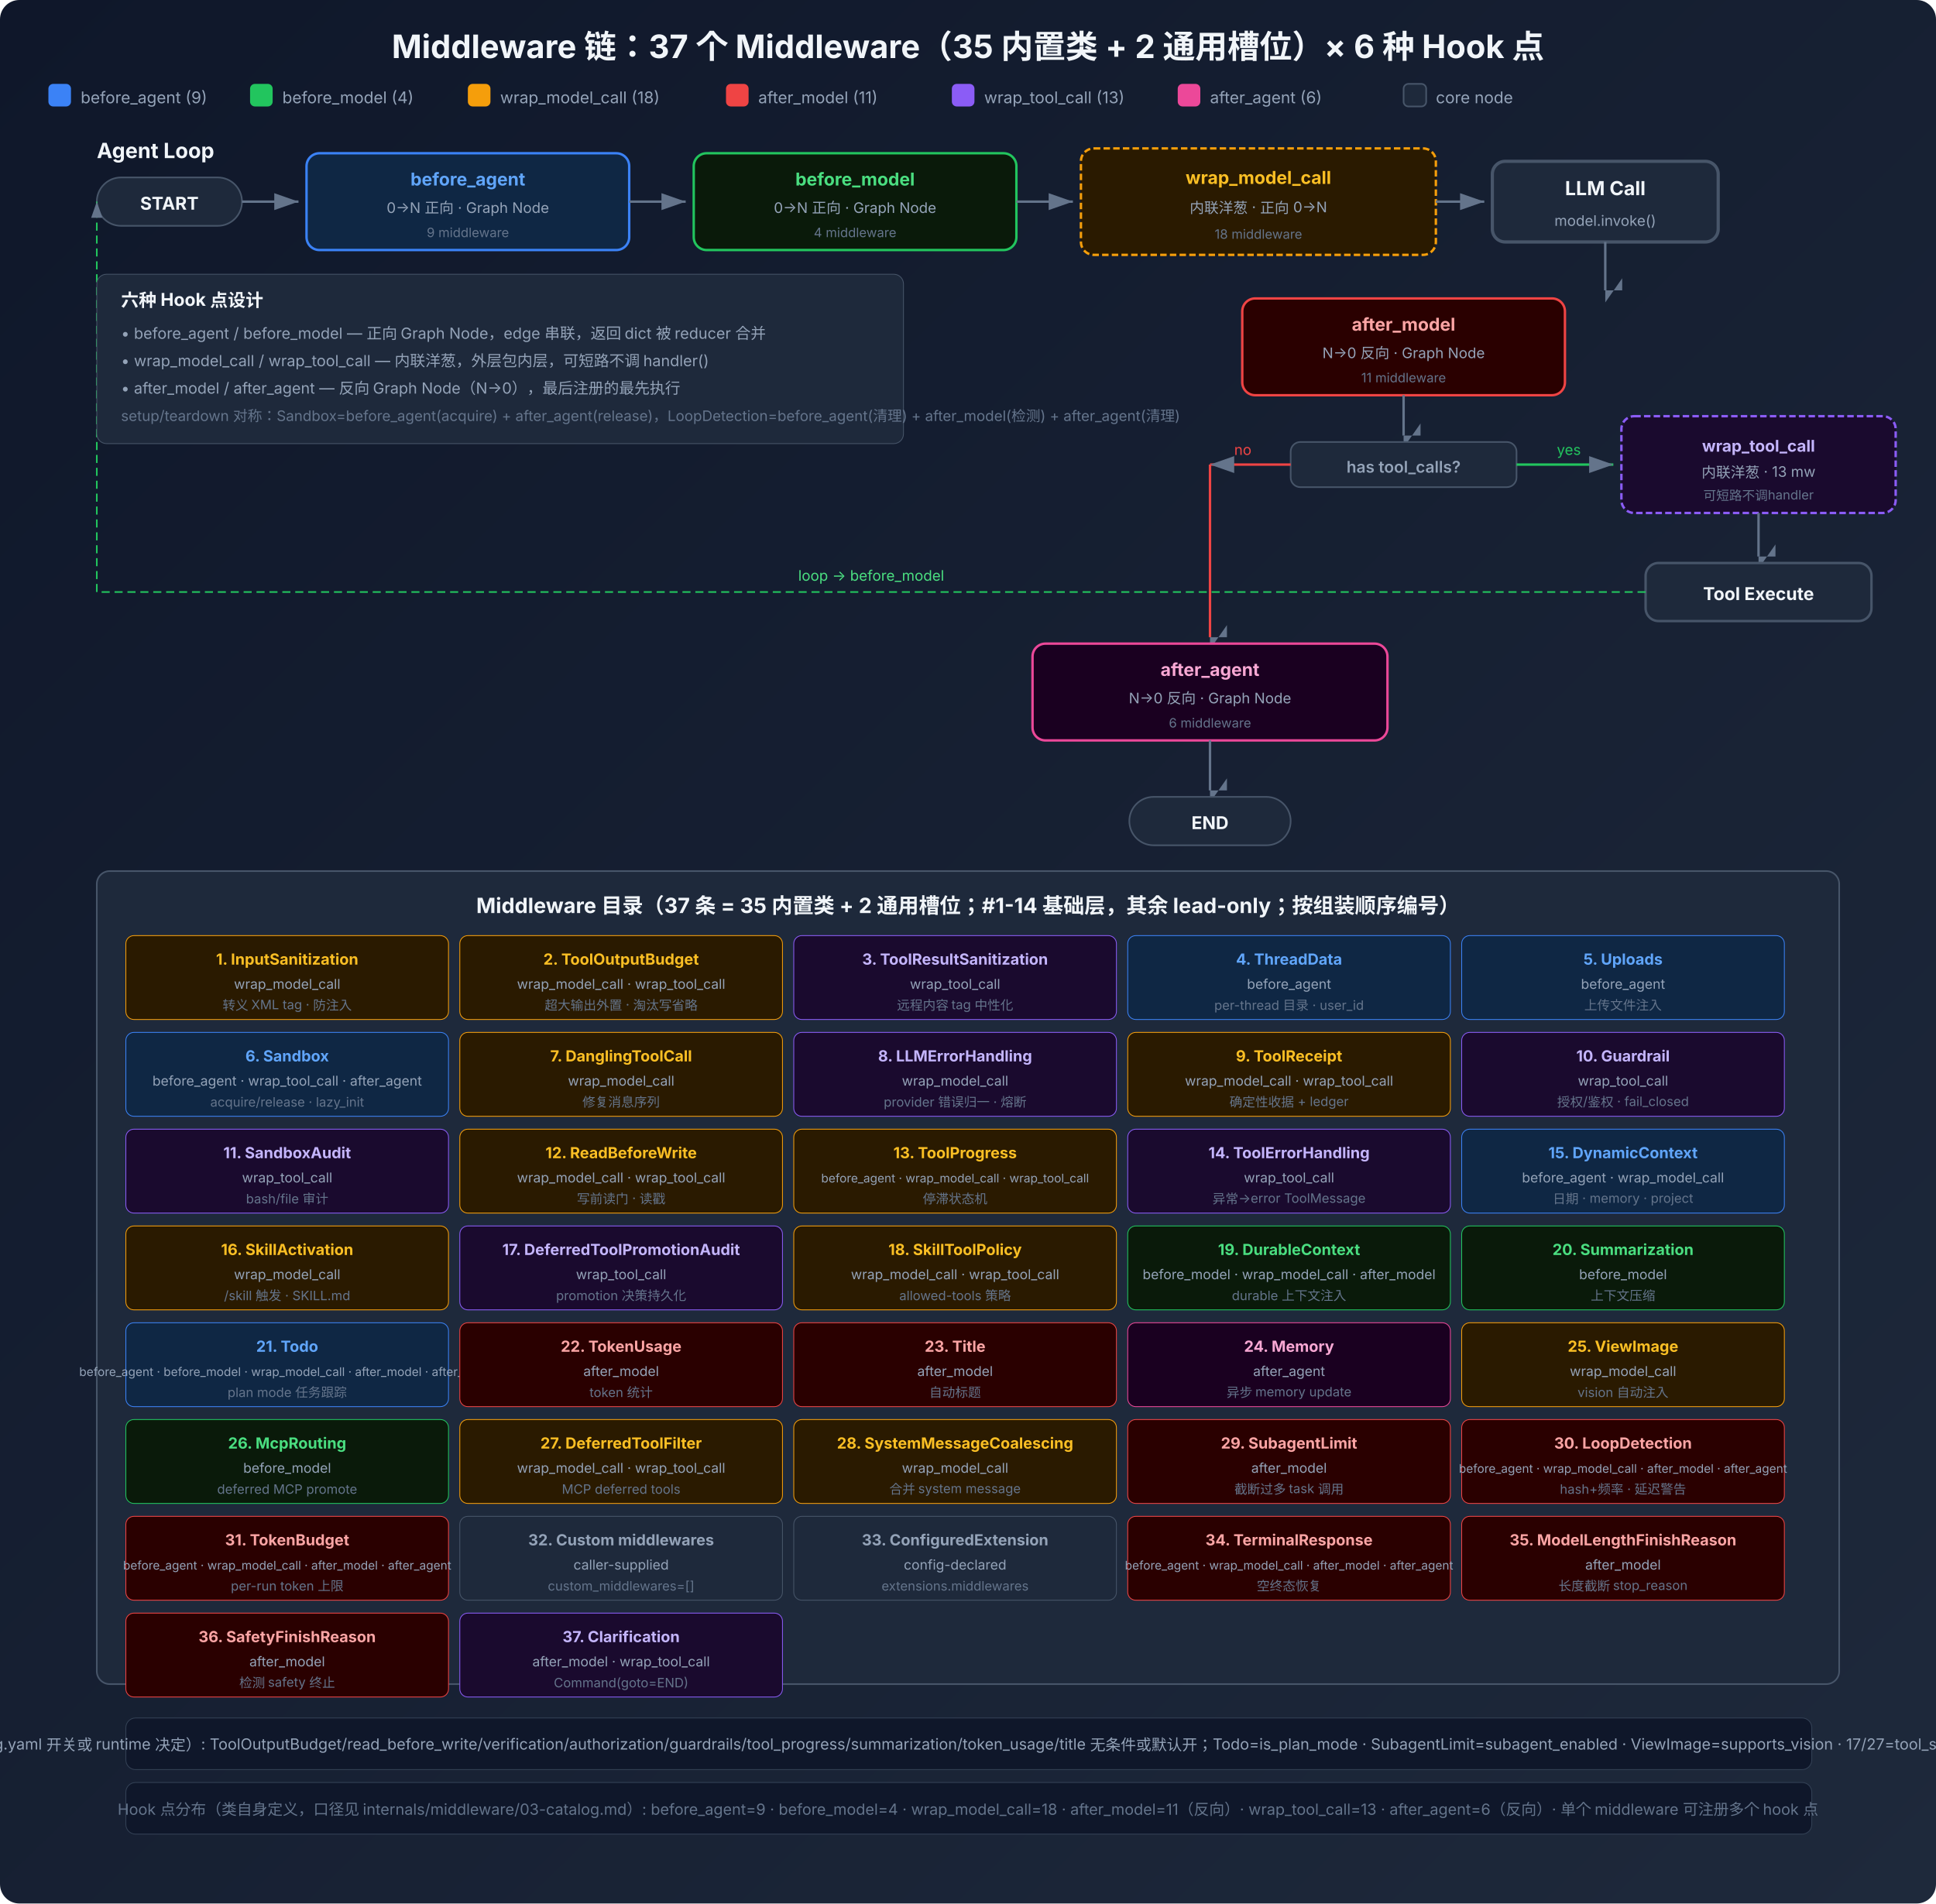
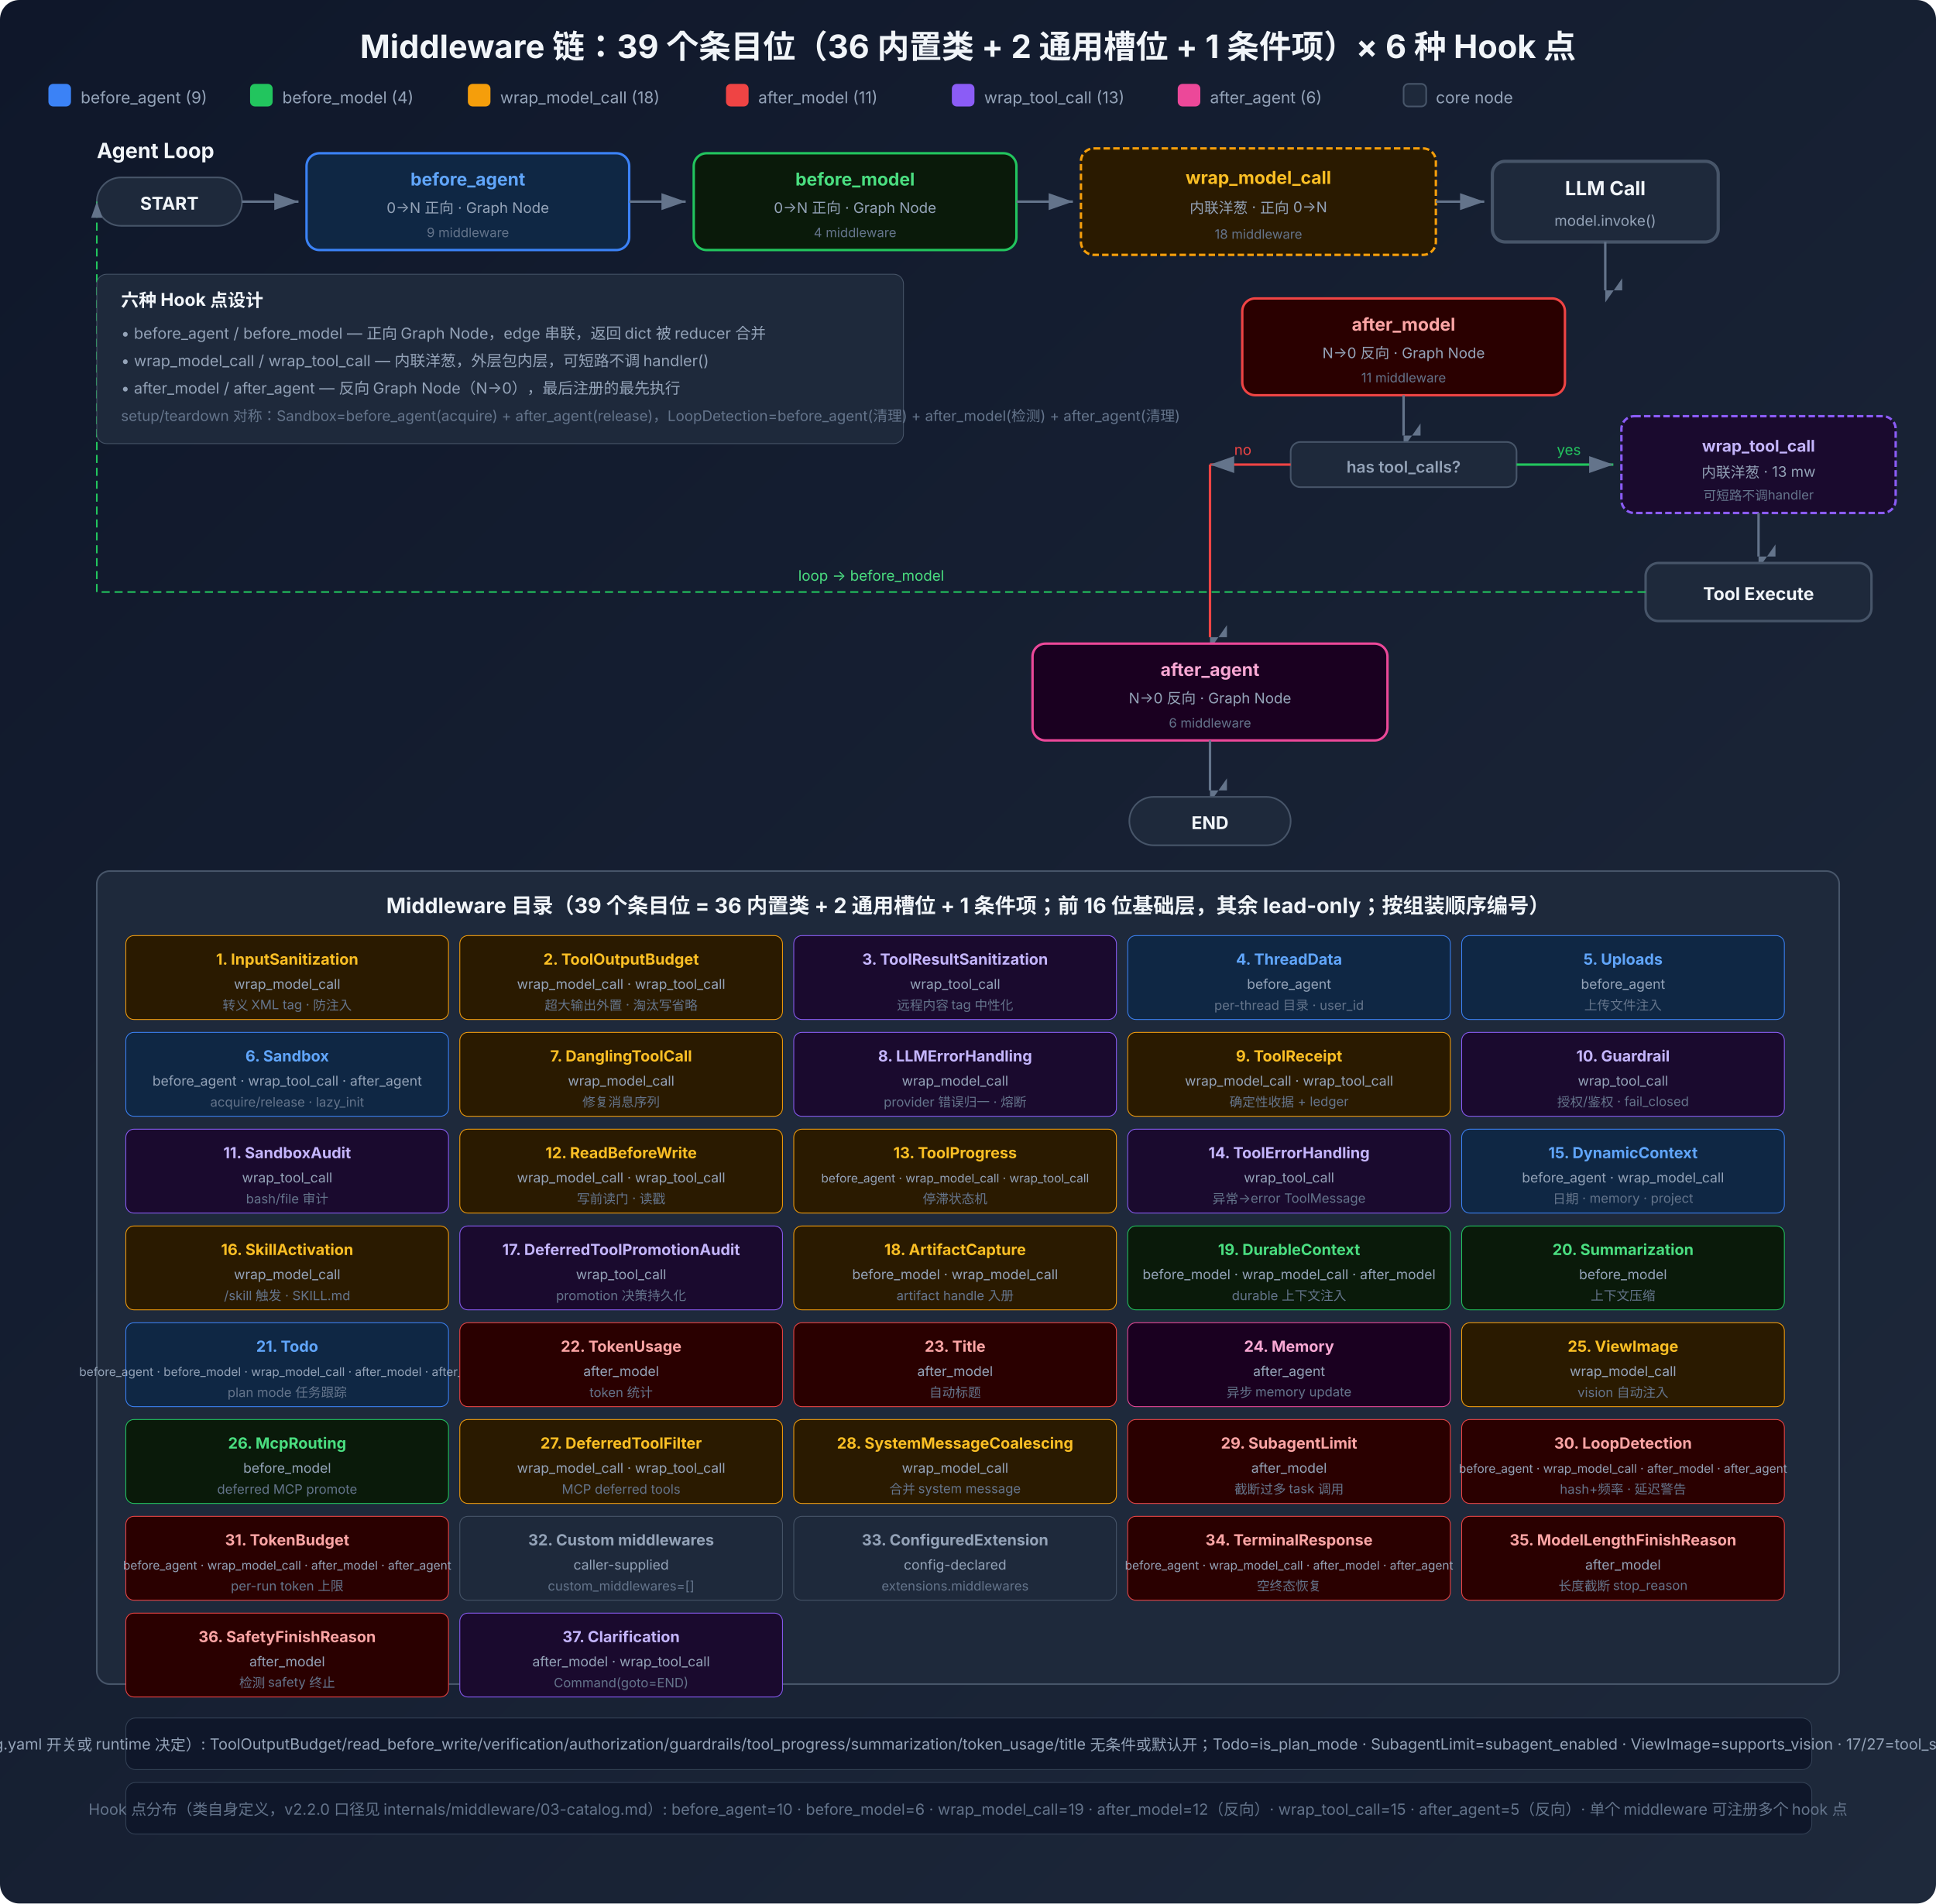
<svg xmlns="http://www.w3.org/2000/svg" viewBox="0 0 1200 1180" font-family="system-ui, -apple-system, sans-serif">
  <defs>
    <marker id="arrowDown" markerWidth="10" markerHeight="7" refX="5" refY="7" orient="auto">
      <polygon points="0 0, 10 7, 5 7, 5 0" fill="#64748b" />
    </marker>
    <marker id="arrowRight" markerWidth="10" markerHeight="7" refX="10" refY="3.5" orient="auto">
      <polygon points="0 0, 10 3.5, 0 7" fill="#64748b" />
    </marker>
    <linearGradient id="bg" x1="0%" y1="0%" x2="100%" y2="100%">
      <stop offset="0%" style="stop-color:#0f172a" />
      <stop offset="100%" style="stop-color:#1e293b" />
    </linearGradient>
    <filter id="shadow">
      <feDropShadow dx="0" dy="2" stdDeviation="3" flood-opacity="0.3" />
    </filter>
  </defs>
  <rect width="1200" height="1180" rx="12" fill="url(#bg)" />
-   <text x="600" y="36" text-anchor="middle" fill="#f1f5f9" font-size="20" font-weight="bold">Middleware 链：37 个 Middleware（35 内置类 + 2 通用槽位）× 6 种 Hook 点</text>
+   <text x="600" y="36" text-anchor="middle" fill="#f1f5f9" font-size="20" font-weight="bold">Middleware 链：39 个条目位（36 内置类 + 2 通用槽位 + 1 条件项）× 6 种 Hook 点</text>
  <rect x="30" y="52" width="14" height="14" rx="3" fill="#3b82f6" />
  <text x="50" y="64" fill="#94a3b8" font-size="10">before_agent (9)</text>
  <rect x="155" y="52" width="14" height="14" rx="3" fill="#22c55e" />
  <text x="175" y="64" fill="#94a3b8" font-size="10">before_model (4)</text>
  <rect x="290" y="52" width="14" height="14" rx="3" fill="#f59e0b" />
  <text x="310" y="64" fill="#94a3b8" font-size="10">wrap_model_call (18)</text>
  <rect x="450" y="52" width="14" height="14" rx="3" fill="#ef4444" />
  <text x="470" y="64" fill="#94a3b8" font-size="10">after_model (11)</text>
  <rect x="590" y="52" width="14" height="14" rx="3" fill="#8b5cf6" />
  <text x="610" y="64" fill="#94a3b8" font-size="10">wrap_tool_call (13)</text>
  <rect x="730" y="52" width="14" height="14" rx="3" fill="#ec4899" />
  <text x="750" y="64" fill="#94a3b8" font-size="10">after_agent (6)</text>
  <rect x="870" y="52" width="14" height="14" rx="3" fill="#1e293b" stroke="#475569" stroke-width="1" />
  <text x="890" y="64" fill="#94a3b8" font-size="10">core node</text>
  <text x="60" y="98" fill="#f1f5f9" font-size="13" font-weight="bold">Agent Loop</text>
  <rect x="60" y="110" width="90" height="30" rx="15" fill="#1e293b" stroke="#475569" stroke-width="1" />
  <text x="105" y="130" text-anchor="middle" fill="#f1f5f9" font-size="11" font-weight="bold">START</text>
  <line x1="150" y1="125" x2="185" y2="125" stroke="#64748b" stroke-width="1.5" marker-end="url(#arrowRight)" />
  <rect x="190" y="95" width="200" height="60" rx="8" fill="#0f2744" stroke="#3b82f6" stroke-width="1.5" />
  <text x="290" y="115" text-anchor="middle" fill="#60a5fa" font-size="11" font-weight="bold">before_agent</text>
  <text x="290" y="132" text-anchor="middle" fill="#94a3b8" font-size="9">0→N 正向 · Graph Node</text>
  <text x="290" y="147" text-anchor="middle" fill="#64748b" font-size="8">9 middleware</text>
  <line x1="390" y1="125" x2="425" y2="125" stroke="#64748b" stroke-width="1.5" marker-end="url(#arrowRight)" />
  <rect x="430" y="95" width="200" height="60" rx="8" fill="#0a1a0a" stroke="#22c55e" stroke-width="1.5" />
  <text x="530" y="115" text-anchor="middle" fill="#4ade80" font-size="11" font-weight="bold">before_model</text>
  <text x="530" y="132" text-anchor="middle" fill="#94a3b8" font-size="9">0→N 正向 · Graph Node</text>
  <text x="530" y="147" text-anchor="middle" fill="#64748b" font-size="8">4 middleware</text>
  <line x1="630" y1="125" x2="665" y2="125" stroke="#64748b" stroke-width="1.5" marker-end="url(#arrowRight)" />
  <rect x="670" y="92" width="220" height="66" rx="8" fill="#2a1a00" stroke="#f59e0b" stroke-width="1.5" stroke-dasharray="4,2" />
  <text x="780" y="114" text-anchor="middle" fill="#fbbf24" font-size="11" font-weight="bold">wrap_model_call</text>
  <text x="780" y="132" text-anchor="middle" fill="#94a3b8" font-size="9">内联洋葱 · 正向 0→N</text>
  <text x="780" y="148" text-anchor="middle" fill="#64748b" font-size="8">18 middleware</text>
  <line x1="890" y1="125" x2="920" y2="125" stroke="#64748b" stroke-width="1.5" marker-end="url(#arrowRight)" />
  <rect x="925" y="100" width="140" height="50" rx="8" fill="#1e293b" stroke="#475569" stroke-width="2" />
  <text x="995" y="121" text-anchor="middle" fill="#f1f5f9" font-size="12" font-weight="bold">LLM Call</text>
  <text x="995" y="140" text-anchor="middle" fill="#94a3b8" font-size="9">model.invoke()</text>
  <line x1="995" y1="150" x2="995" y2="180" stroke="#64748b" stroke-width="1.5" marker-end="url(#arrowDown)" />
  <rect x="770" y="185" width="200" height="60" rx="8" fill="#2a0000" stroke="#ef4444" stroke-width="1.5" />
  <text x="870" y="205" text-anchor="middle" fill="#fca5a5" font-size="11" font-weight="bold">after_model</text>
  <text x="870" y="222" text-anchor="middle" fill="#94a3b8" font-size="9">N→0 反向 · Graph Node</text>
  <text x="870" y="237" text-anchor="middle" fill="#64748b" font-size="8">11 middleware</text>
  <line x1="870" y1="245" x2="870" y2="270" stroke="#64748b" stroke-width="1.5" marker-end="url(#arrowDown)" />
  <rect x="800" y="274" width="140" height="28" rx="6" fill="#1e293b" stroke="#475569" stroke-width="1" />
  <text x="870" y="293" text-anchor="middle" fill="#94a3b8" font-size="10" font-weight="600">has tool_calls?</text>
  <line x1="940" y1="288" x2="1000" y2="288" stroke="#22c55e" stroke-width="1.5" marker-end="url(#arrowRight)" />
  <text x="965" y="282" fill="#22c55e" font-size="9">yes</text>
  <rect x="1005" y="258" width="170" height="60" rx="8" fill="#1a0a2e" stroke="#8b5cf6" stroke-width="1.5" stroke-dasharray="4,2" />
  <text x="1090" y="280" text-anchor="middle" fill="#c4b5fd" font-size="10" font-weight="bold">wrap_tool_call</text>
  <text x="1090" y="296" text-anchor="middle" fill="#94a3b8" font-size="9">内联洋葱 · 13 mw</text>
  <text x="1090" y="310" text-anchor="middle" fill="#64748b" font-size="8">可短路不调handler</text>
  <line x1="1090" y1="318" x2="1090" y2="345" stroke="#64748b" stroke-width="1.5" marker-end="url(#arrowDown)" />
  <rect x="1020" y="349" width="140" height="36" rx="8" fill="#1e293b" stroke="#475569" stroke-width="1.5" />
  <text x="1090" y="372" text-anchor="middle" fill="#f1f5f9" font-size="11" font-weight="bold">Tool Execute</text>
  <line x1="1020" y1="367" x2="60" y2="367" stroke="#22c55e" stroke-width="1" stroke-dasharray="5,3" />
  <line x1="60" y1="367" x2="60" y2="125" stroke="#22c55e" stroke-width="1" stroke-dasharray="5,3" marker-end="url(#arrowRight)" />
  <text x="540" y="360" text-anchor="middle" fill="#4ade80" font-size="9">loop → before_model</text>
  <line x1="800" y1="288" x2="750" y2="288" stroke="#ef4444" stroke-width="1.5" marker-end="url(#arrowRight)" />
  <text x="765" y="282" fill="#ef4444" font-size="9">no</text>
  <line x1="750" y1="288" x2="750" y2="395" stroke="#ef4444" stroke-width="1.5" marker-end="url(#arrowDown)" />
  <rect x="640" y="399" width="220" height="60" rx="8" fill="#1a0020" stroke="#ec4899" stroke-width="1.5" />
  <text x="750" y="419" text-anchor="middle" fill="#f9a8d4" font-size="11" font-weight="bold">after_agent</text>
  <text x="750" y="436" text-anchor="middle" fill="#94a3b8" font-size="9">N→0 反向 · Graph Node</text>
  <text x="750" y="451" text-anchor="middle" fill="#64748b" font-size="8">6 middleware</text>
  <line x1="750" y1="459" x2="750" y2="490" stroke="#64748b" stroke-width="1.5" marker-end="url(#arrowDown)" />
  <rect x="700" y="494" width="100" height="30" rx="15" fill="#1e293b" stroke="#475569" stroke-width="1" />
  <text x="750" y="514" text-anchor="middle" fill="#f1f5f9" font-size="11" font-weight="bold">END</text>
  <rect x="60" y="170" width="500" height="105" rx="6" fill="#1e293b" stroke="#475569" stroke-width="0.5" />
  <text x="75" y="190" fill="#f1f5f9" font-size="11" font-weight="bold">六种 Hook 点设计</text>
  <text x="75" y="210" fill="#94a3b8" font-size="9.5">• before_agent / before_model — 正向 Graph Node，edge 串联，返回 dict 被 reducer 合并</text>
  <text x="75" y="227" fill="#94a3b8" font-size="9.5">• wrap_model_call / wrap_tool_call — 内联洋葱，外层包内层，可短路不调 handler()</text>
  <text x="75" y="244" fill="#94a3b8" font-size="9.5">• after_model / after_agent — 反向 Graph Node（N→0），最后注册的最先执行</text>
  <text x="75" y="261" fill="#64748b" font-size="9">setup/teardown 对称：Sandbox=before_agent(acquire) + after_agent(release)，LoopDetection=before_agent(清理) + after_model(检测) + after_agent(清理)</text>
  <rect x="60" y="540" width="1080" height="504" rx="8" fill="#1e293b" stroke="#475569" stroke-width="1" />
-   <text x="600" y="566" text-anchor="middle" fill="#f1f5f9" font-size="13" font-weight="bold">Middleware 目录（37 条 = 35 内置类 + 2 通用槽位；#1-14 基础层，其余 lead-only；按组装顺序编号）</text>
+   <text x="600" y="566" text-anchor="middle" fill="#f1f5f9" font-size="13" font-weight="bold">Middleware 目录（39 个条目位 = 36 内置类 + 2 通用槽位 + 1 条件项；前 16 位基础层，其余 lead-only；按组装顺序编号）</text>
  <rect x="78" y="580" width="200" height="52" rx="5" fill="#2a1a00" stroke="#f59e0b" stroke-width="0.5" />
  <text x="178" y="598" text-anchor="middle" fill="#fbbf24" font-size="9.5" font-weight="bold">1. InputSanitization</text>
  <text x="178" y="613" text-anchor="middle" fill="#94a3b8" font-size="8.4">wrap_model_call</text>
  <text x="178" y="626" text-anchor="middle" fill="#64748b" font-size="8">转义 XML tag · 防注入</text>
  <rect x="285" y="580" width="200" height="52" rx="5" fill="#2a1a00" stroke="#f59e0b" stroke-width="0.5" />
  <text x="385" y="598" text-anchor="middle" fill="#fbbf24" font-size="9.5" font-weight="bold">2. ToolOutputBudget</text>
  <text x="385" y="613" text-anchor="middle" fill="#94a3b8" font-size="8.4">wrap_model_call · wrap_tool_call</text>
  <text x="385" y="626" text-anchor="middle" fill="#64748b" font-size="8">超大输出外置 · 淘汰写省略</text>
  <rect x="492" y="580" width="200" height="52" rx="5" fill="#1a0a2e" stroke="#8b5cf6" stroke-width="0.5" />
  <text x="592" y="598" text-anchor="middle" fill="#c4b5fd" font-size="9.5" font-weight="bold">3. ToolResultSanitization</text>
  <text x="592" y="613" text-anchor="middle" fill="#94a3b8" font-size="8.4">wrap_tool_call</text>
  <text x="592" y="626" text-anchor="middle" fill="#64748b" font-size="8">远程内容 tag 中性化</text>
  <rect x="699" y="580" width="200" height="52" rx="5" fill="#0f2744" stroke="#3b82f6" stroke-width="0.5" />
  <text x="799" y="598" text-anchor="middle" fill="#60a5fa" font-size="9.5" font-weight="bold">4. ThreadData</text>
  <text x="799" y="613" text-anchor="middle" fill="#94a3b8" font-size="8.4">before_agent</text>
  <text x="799" y="626" text-anchor="middle" fill="#64748b" font-size="8">per-thread 目录 · user_id</text>
  <rect x="906" y="580" width="200" height="52" rx="5" fill="#0f2744" stroke="#3b82f6" stroke-width="0.5" />
  <text x="1006" y="598" text-anchor="middle" fill="#60a5fa" font-size="9.5" font-weight="bold">5. Uploads</text>
  <text x="1006" y="613" text-anchor="middle" fill="#94a3b8" font-size="8.4">before_agent</text>
  <text x="1006" y="626" text-anchor="middle" fill="#64748b" font-size="8">上传文件注入</text>
  <rect x="78" y="640" width="200" height="52" rx="5" fill="#0f2744" stroke="#3b82f6" stroke-width="0.5" />
  <text x="178" y="658" text-anchor="middle" fill="#60a5fa" font-size="9.5" font-weight="bold">6. Sandbox</text>
  <text x="178" y="673" text-anchor="middle" fill="#94a3b8" font-size="8.4">before_agent · wrap_tool_call · after_agent</text>
  <text x="178" y="686" text-anchor="middle" fill="#64748b" font-size="8">acquire/release · lazy_init</text>
  <rect x="285" y="640" width="200" height="52" rx="5" fill="#2a1a00" stroke="#f59e0b" stroke-width="0.5" />
  <text x="385" y="658" text-anchor="middle" fill="#fbbf24" font-size="9.5" font-weight="bold">7. DanglingToolCall</text>
  <text x="385" y="673" text-anchor="middle" fill="#94a3b8" font-size="8.4">wrap_model_call</text>
  <text x="385" y="686" text-anchor="middle" fill="#64748b" font-size="8">修复消息序列</text>
  <rect x="492" y="640" width="200" height="52" rx="5" fill="#1a0a2e" stroke="#8b5cf6" stroke-width="0.5" />
  <text x="592" y="658" text-anchor="middle" fill="#c4b5fd" font-size="9.5" font-weight="bold">8. LLMErrorHandling</text>
  <text x="592" y="673" text-anchor="middle" fill="#94a3b8" font-size="8.4">wrap_model_call</text>
  <text x="592" y="686" text-anchor="middle" fill="#64748b" font-size="8">provider 错误归一 · 熔断</text>
  <rect x="699" y="640" width="200" height="52" rx="5" fill="#2a1a00" stroke="#f59e0b" stroke-width="0.5" />
  <text x="799" y="658" text-anchor="middle" fill="#fbbf24" font-size="9.5" font-weight="bold">9. ToolReceipt</text>
  <text x="799" y="673" text-anchor="middle" fill="#94a3b8" font-size="8.4">wrap_model_call · wrap_tool_call</text>
  <text x="799" y="686" text-anchor="middle" fill="#64748b" font-size="8">确定性收据 + ledger</text>
  <rect x="906" y="640" width="200" height="52" rx="5" fill="#1a0a2e" stroke="#8b5cf6" stroke-width="0.5" />
  <text x="1006" y="658" text-anchor="middle" fill="#c4b5fd" font-size="9.5" font-weight="bold">10. Guardrail</text>
  <text x="1006" y="673" text-anchor="middle" fill="#94a3b8" font-size="8.4">wrap_tool_call</text>
  <text x="1006" y="686" text-anchor="middle" fill="#64748b" font-size="8">授权/鉴权 · fail_closed</text>
  <rect x="78" y="700" width="200" height="52" rx="5" fill="#1a0a2e" stroke="#8b5cf6" stroke-width="0.5" />
  <text x="178" y="718" text-anchor="middle" fill="#c4b5fd" font-size="9.5" font-weight="bold">11. SandboxAudit</text>
  <text x="178" y="733" text-anchor="middle" fill="#94a3b8" font-size="8.4">wrap_tool_call</text>
  <text x="178" y="746" text-anchor="middle" fill="#64748b" font-size="8">bash/file 审计</text>
  <rect x="285" y="700" width="200" height="52" rx="5" fill="#2a1a00" stroke="#f59e0b" stroke-width="0.5" />
  <text x="385" y="718" text-anchor="middle" fill="#fbbf24" font-size="9.5" font-weight="bold">12. ReadBeforeWrite</text>
  <text x="385" y="733" text-anchor="middle" fill="#94a3b8" font-size="8.4">wrap_model_call · wrap_tool_call</text>
  <text x="385" y="746" text-anchor="middle" fill="#64748b" font-size="8">写前读门 · 读戳</text>
  <rect x="492" y="700" width="200" height="52" rx="5" fill="#2a1a00" stroke="#f59e0b" stroke-width="0.5" />
  <text x="592" y="718" text-anchor="middle" fill="#fbbf24" font-size="9.5" font-weight="bold">13. ToolProgress</text>
  <text x="592" y="733" text-anchor="middle" fill="#94a3b8" font-size="7.4">before_agent · wrap_model_call · wrap_tool_call</text>
  <text x="592" y="746" text-anchor="middle" fill="#64748b" font-size="8">停滞状态机</text>
  <rect x="699" y="700" width="200" height="52" rx="5" fill="#1a0a2e" stroke="#8b5cf6" stroke-width="0.5" />
  <text x="799" y="718" text-anchor="middle" fill="#c4b5fd" font-size="9.5" font-weight="bold">14. ToolErrorHandling</text>
  <text x="799" y="733" text-anchor="middle" fill="#94a3b8" font-size="8.4">wrap_tool_call</text>
  <text x="799" y="746" text-anchor="middle" fill="#64748b" font-size="8">异常→error ToolMessage</text>
  <rect x="906" y="700" width="200" height="52" rx="5" fill="#0f2744" stroke="#3b82f6" stroke-width="0.5" />
  <text x="1006" y="718" text-anchor="middle" fill="#60a5fa" font-size="9.5" font-weight="bold">15. DynamicContext</text>
  <text x="1006" y="733" text-anchor="middle" fill="#94a3b8" font-size="8.4">before_agent · wrap_model_call</text>
  <text x="1006" y="746" text-anchor="middle" fill="#64748b" font-size="8">日期 · memory · project</text>
  <rect x="78" y="760" width="200" height="52" rx="5" fill="#2a1a00" stroke="#f59e0b" stroke-width="0.5" />
  <text x="178" y="778" text-anchor="middle" fill="#fbbf24" font-size="9.5" font-weight="bold">16. SkillActivation</text>
  <text x="178" y="793" text-anchor="middle" fill="#94a3b8" font-size="8.4">wrap_model_call</text>
  <text x="178" y="806" text-anchor="middle" fill="#64748b" font-size="8">/skill 触发 · SKILL.md</text>
  <rect x="285" y="760" width="200" height="52" rx="5" fill="#1a0a2e" stroke="#8b5cf6" stroke-width="0.5" />
  <text x="385" y="778" text-anchor="middle" fill="#c4b5fd" font-size="9.5" font-weight="bold">17. DeferredToolPromotionAudit</text>
  <text x="385" y="793" text-anchor="middle" fill="#94a3b8" font-size="8.4">wrap_tool_call</text>
  <text x="385" y="806" text-anchor="middle" fill="#64748b" font-size="8">promotion 决策持久化</text>
  <rect x="492" y="760" width="200" height="52" rx="5" fill="#2a1a00" stroke="#f59e0b" stroke-width="0.5" />
-   <text x="592" y="778" text-anchor="middle" fill="#fbbf24" font-size="9.5" font-weight="bold">18. SkillToolPolicy</text>
-   <text x="592" y="793" text-anchor="middle" fill="#94a3b8" font-size="8.4">wrap_model_call · wrap_tool_call</text>
-   <text x="592" y="806" text-anchor="middle" fill="#64748b" font-size="8">allowed-tools 策略</text>
+   <text x="592" y="778" text-anchor="middle" fill="#fbbf24" font-size="9.5" font-weight="bold">18. ArtifactCapture</text>
+   <text x="592" y="793" text-anchor="middle" fill="#94a3b8" font-size="8.4">before_model · wrap_model_call</text>
+   <text x="592" y="806" text-anchor="middle" fill="#64748b" font-size="8">artifact handle 入册</text>
  <rect x="699" y="760" width="200" height="52" rx="5" fill="#0a1a0a" stroke="#22c55e" stroke-width="0.5" />
  <text x="799" y="778" text-anchor="middle" fill="#4ade80" font-size="9.5" font-weight="bold">19. DurableContext</text>
  <text x="799" y="793" text-anchor="middle" fill="#94a3b8" font-size="8.4">before_model · wrap_model_call · after_model</text>
  <text x="799" y="806" text-anchor="middle" fill="#64748b" font-size="8">durable 上下文注入</text>
  <rect x="906" y="760" width="200" height="52" rx="5" fill="#0a1a0a" stroke="#22c55e" stroke-width="0.5" />
  <text x="1006" y="778" text-anchor="middle" fill="#4ade80" font-size="9.5" font-weight="bold">20. Summarization</text>
  <text x="1006" y="793" text-anchor="middle" fill="#94a3b8" font-size="8.4">before_model</text>
  <text x="1006" y="806" text-anchor="middle" fill="#64748b" font-size="8">上下文压缩</text>
  <rect x="78" y="820" width="200" height="52" rx="5" fill="#0f2744" stroke="#3b82f6" stroke-width="0.5" />
  <text x="178" y="838" text-anchor="middle" fill="#60a5fa" font-size="9.5" font-weight="bold">21. Todo</text>
  <text x="178" y="853" text-anchor="middle" fill="#94a3b8" font-size="7.4">before_agent · before_model · wrap_model_call · after_model · after_agent</text>
  <text x="178" y="866" text-anchor="middle" fill="#64748b" font-size="8">plan mode 任务跟踪</text>
  <rect x="285" y="820" width="200" height="52" rx="5" fill="#2a0000" stroke="#ef4444" stroke-width="0.5" />
  <text x="385" y="838" text-anchor="middle" fill="#fca5a5" font-size="9.5" font-weight="bold">22. TokenUsage</text>
  <text x="385" y="853" text-anchor="middle" fill="#94a3b8" font-size="8.4">after_model</text>
  <text x="385" y="866" text-anchor="middle" fill="#64748b" font-size="8">token 统计</text>
  <rect x="492" y="820" width="200" height="52" rx="5" fill="#2a0000" stroke="#ef4444" stroke-width="0.5" />
  <text x="592" y="838" text-anchor="middle" fill="#fca5a5" font-size="9.5" font-weight="bold">23. Title</text>
  <text x="592" y="853" text-anchor="middle" fill="#94a3b8" font-size="8.4">after_model</text>
  <text x="592" y="866" text-anchor="middle" fill="#64748b" font-size="8">自动标题</text>
  <rect x="699" y="820" width="200" height="52" rx="5" fill="#1a0020" stroke="#ec4899" stroke-width="0.5" />
  <text x="799" y="838" text-anchor="middle" fill="#f9a8d4" font-size="9.5" font-weight="bold">24. Memory</text>
  <text x="799" y="853" text-anchor="middle" fill="#94a3b8" font-size="8.4">after_agent</text>
  <text x="799" y="866" text-anchor="middle" fill="#64748b" font-size="8">异步 memory update</text>
  <rect x="906" y="820" width="200" height="52" rx="5" fill="#2a1a00" stroke="#f59e0b" stroke-width="0.5" />
  <text x="1006" y="838" text-anchor="middle" fill="#fbbf24" font-size="9.5" font-weight="bold">25. ViewImage</text>
  <text x="1006" y="853" text-anchor="middle" fill="#94a3b8" font-size="8.4">wrap_model_call</text>
  <text x="1006" y="866" text-anchor="middle" fill="#64748b" font-size="8">vision 自动注入</text>
  <rect x="78" y="880" width="200" height="52" rx="5" fill="#0a1a0a" stroke="#22c55e" stroke-width="0.5" />
  <text x="178" y="898" text-anchor="middle" fill="#4ade80" font-size="9.5" font-weight="bold">26. McpRouting</text>
  <text x="178" y="913" text-anchor="middle" fill="#94a3b8" font-size="8.4">before_model</text>
  <text x="178" y="926" text-anchor="middle" fill="#64748b" font-size="8">deferred MCP promote</text>
  <rect x="285" y="880" width="200" height="52" rx="5" fill="#2a1a00" stroke="#f59e0b" stroke-width="0.5" />
  <text x="385" y="898" text-anchor="middle" fill="#fbbf24" font-size="9.5" font-weight="bold">27. DeferredToolFilter</text>
  <text x="385" y="913" text-anchor="middle" fill="#94a3b8" font-size="8.4">wrap_model_call · wrap_tool_call</text>
  <text x="385" y="926" text-anchor="middle" fill="#64748b" font-size="8">MCP deferred tools</text>
  <rect x="492" y="880" width="200" height="52" rx="5" fill="#2a1a00" stroke="#f59e0b" stroke-width="0.5" />
  <text x="592" y="898" text-anchor="middle" fill="#fbbf24" font-size="9.5" font-weight="bold">28. SystemMessageCoalescing</text>
  <text x="592" y="913" text-anchor="middle" fill="#94a3b8" font-size="8.4">wrap_model_call</text>
  <text x="592" y="926" text-anchor="middle" fill="#64748b" font-size="8">合并 system message</text>
  <rect x="699" y="880" width="200" height="52" rx="5" fill="#2a0000" stroke="#ef4444" stroke-width="0.5" />
  <text x="799" y="898" text-anchor="middle" fill="#fca5a5" font-size="9.5" font-weight="bold">29. SubagentLimit</text>
  <text x="799" y="913" text-anchor="middle" fill="#94a3b8" font-size="8.4">after_model</text>
  <text x="799" y="926" text-anchor="middle" fill="#64748b" font-size="8">截断过多 task 调用</text>
  <rect x="906" y="880" width="200" height="52" rx="5" fill="#2a0000" stroke="#ef4444" stroke-width="0.5" />
  <text x="1006" y="898" text-anchor="middle" fill="#fca5a5" font-size="9.5" font-weight="bold">30. LoopDetection</text>
  <text x="1006" y="913" text-anchor="middle" fill="#94a3b8" font-size="7.4">before_agent · wrap_model_call · after_model · after_agent</text>
  <text x="1006" y="926" text-anchor="middle" fill="#64748b" font-size="8">hash+频率 · 延迟警告</text>
  <rect x="78" y="940" width="200" height="52" rx="5" fill="#2a0000" stroke="#ef4444" stroke-width="0.5" />
  <text x="178" y="958" text-anchor="middle" fill="#fca5a5" font-size="9.5" font-weight="bold">31. TokenBudget</text>
  <text x="178" y="973" text-anchor="middle" fill="#94a3b8" font-size="7.4">before_agent · wrap_model_call · after_model · after_agent</text>
  <text x="178" y="986" text-anchor="middle" fill="#64748b" font-size="8">per-run token 上限</text>
  <rect x="285" y="940" width="200" height="52" rx="5" fill="#1e293b" stroke="#475569" stroke-width="0.5" />
  <text x="385" y="958" text-anchor="middle" fill="#94a3b8" font-size="9.5" font-weight="bold">32. Custom middlewares</text>
  <text x="385" y="973" text-anchor="middle" fill="#94a3b8" font-size="8.4">caller-supplied</text>
  <text x="385" y="986" text-anchor="middle" fill="#64748b" font-size="8">custom_middlewares=[]</text>
  <rect x="492" y="940" width="200" height="52" rx="5" fill="#1e293b" stroke="#475569" stroke-width="0.5" />
  <text x="592" y="958" text-anchor="middle" fill="#94a3b8" font-size="9.5" font-weight="bold">33. ConfiguredExtension</text>
  <text x="592" y="973" text-anchor="middle" fill="#94a3b8" font-size="8.4">config-declared</text>
  <text x="592" y="986" text-anchor="middle" fill="#64748b" font-size="8">extensions.middlewares</text>
  <rect x="699" y="940" width="200" height="52" rx="5" fill="#2a0000" stroke="#ef4444" stroke-width="0.5" />
  <text x="799" y="958" text-anchor="middle" fill="#fca5a5" font-size="9.5" font-weight="bold">34. TerminalResponse</text>
  <text x="799" y="973" text-anchor="middle" fill="#94a3b8" font-size="7.4">before_agent · wrap_model_call · after_model · after_agent</text>
  <text x="799" y="986" text-anchor="middle" fill="#64748b" font-size="8">空终态恢复</text>
  <rect x="906" y="940" width="200" height="52" rx="5" fill="#2a0000" stroke="#ef4444" stroke-width="0.5" />
  <text x="1006" y="958" text-anchor="middle" fill="#fca5a5" font-size="9.5" font-weight="bold">35. ModelLengthFinishReason</text>
  <text x="1006" y="973" text-anchor="middle" fill="#94a3b8" font-size="8.4">after_model</text>
  <text x="1006" y="986" text-anchor="middle" fill="#64748b" font-size="8">长度截断 stop_reason</text>
  <rect x="78" y="1000" width="200" height="52" rx="5" fill="#2a0000" stroke="#ef4444" stroke-width="0.5" />
  <text x="178" y="1018" text-anchor="middle" fill="#fca5a5" font-size="9.5" font-weight="bold">36. SafetyFinishReason</text>
  <text x="178" y="1033" text-anchor="middle" fill="#94a3b8" font-size="8.4">after_model</text>
  <text x="178" y="1046" text-anchor="middle" fill="#64748b" font-size="8">检测 safety 终止</text>
  <rect x="285" y="1000" width="200" height="52" rx="5" fill="#1a0a2e" stroke="#8b5cf6" stroke-width="0.5" />
  <text x="385" y="1018" text-anchor="middle" fill="#c4b5fd" font-size="9.5" font-weight="bold">37. Clarification</text>
  <text x="385" y="1033" text-anchor="middle" fill="#94a3b8" font-size="8.4">after_model · wrap_tool_call</text>
  <text x="385" y="1046" text-anchor="middle" fill="#64748b" font-size="8">Command(goto=END)</text>
  <rect x="78" y="1065" width="1045" height="32" rx="6" fill="#0f172a" stroke="#334155" stroke-width="0.5" />
  <text x="600" y="1085" text-anchor="middle" fill="#94a3b8" font-size="9.5">条件性条目（由 config.yaml 开关或 runtime 决定）: ToolOutputBudget/read_before_write/verification/authorization/guardrails/tool_progress/summarization/token_usage/title 无条件或默认开；Todo=is_plan_mode · SubagentLimit=subagent_enabled · ViewImage=supports_vision · 17/27=tool_search deferred setup</text>
  <rect x="78" y="1105" width="1045" height="32" rx="6" fill="#0f172a" stroke="#334155" stroke-width="0.5" />
-   <text x="600" y="1125" text-anchor="middle" fill="#64748b" font-size="9.5">Hook 点分布（类自身定义，口径见 internals/middleware/03-catalog.md）: before_agent=9 · before_model=4 · wrap_model_call=18 · after_model=11（反向）· wrap_tool_call=13 · after_agent=6（反向）· 单个 middleware 可注册多个 hook 点</text>
+   <text x="600" y="1125" text-anchor="middle" fill="#64748b" font-size="9.5">Hook 点分布（类自身定义，v2.2.0 口径见 internals/middleware/03-catalog.md）: before_agent=10 · before_model=6 · wrap_model_call=19 · after_model=12（反向）· wrap_tool_call=15 · after_agent=5（反向）· 单个 middleware 可注册多个 hook 点</text>
</svg>
